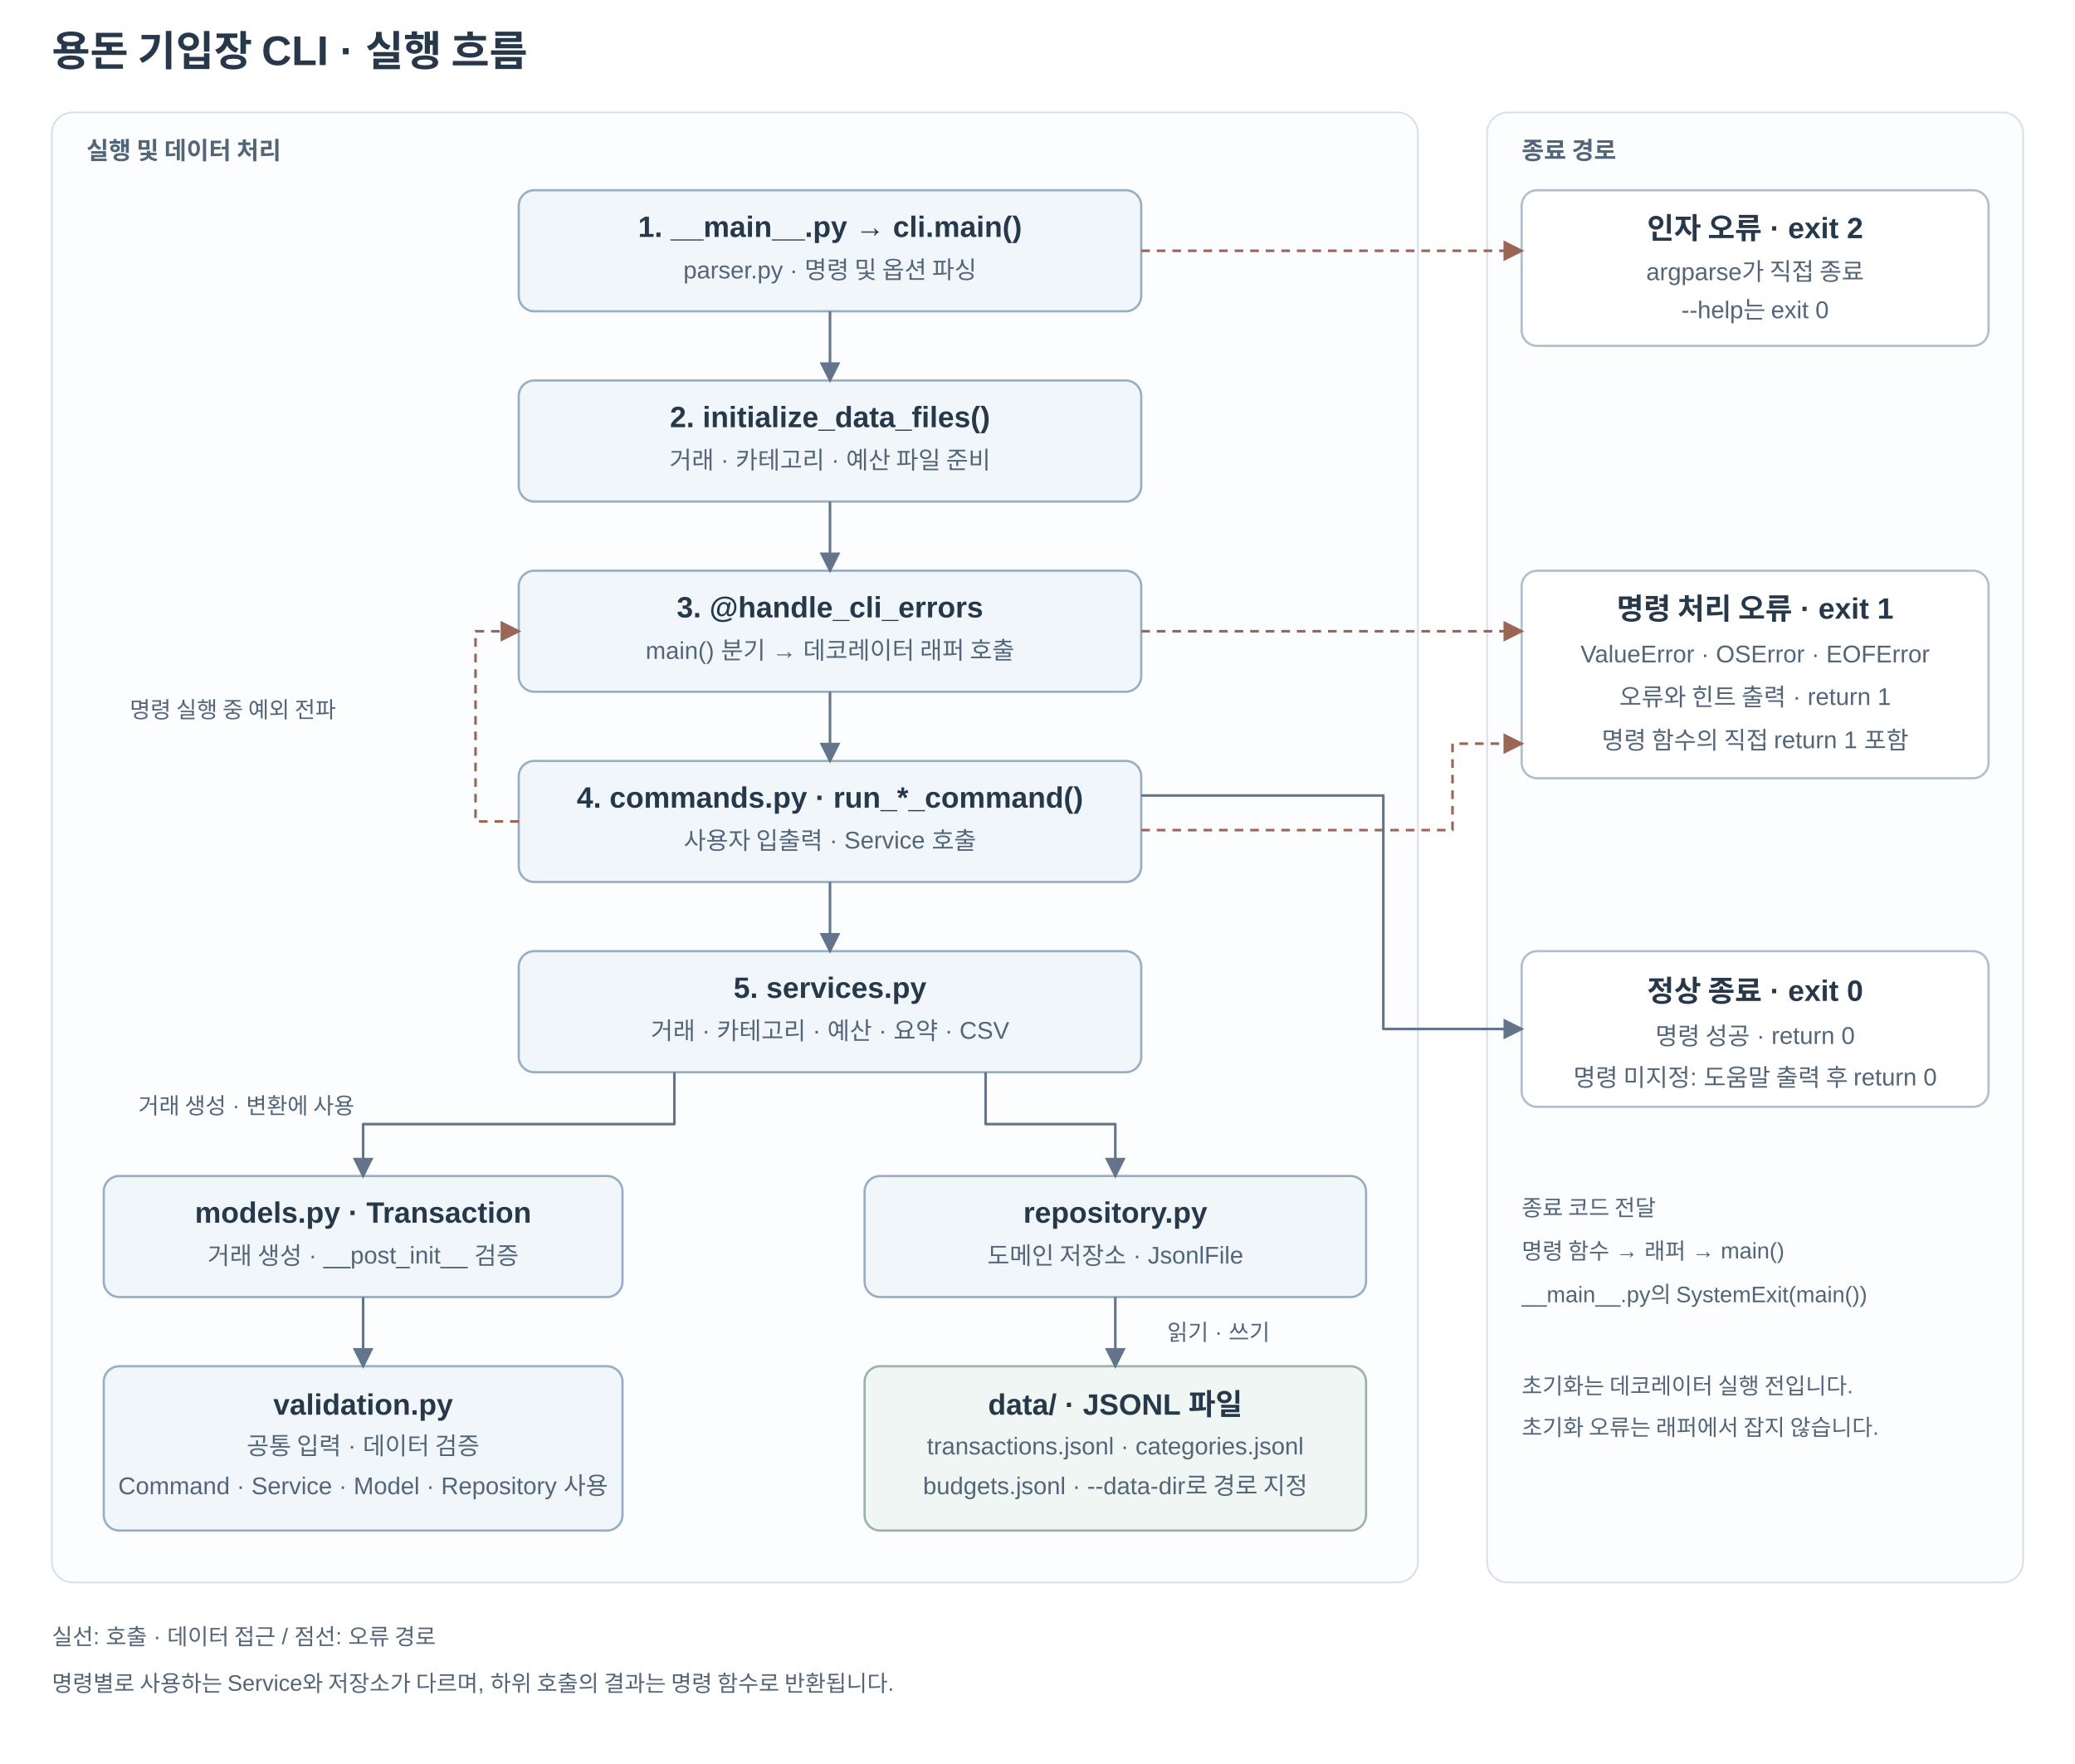
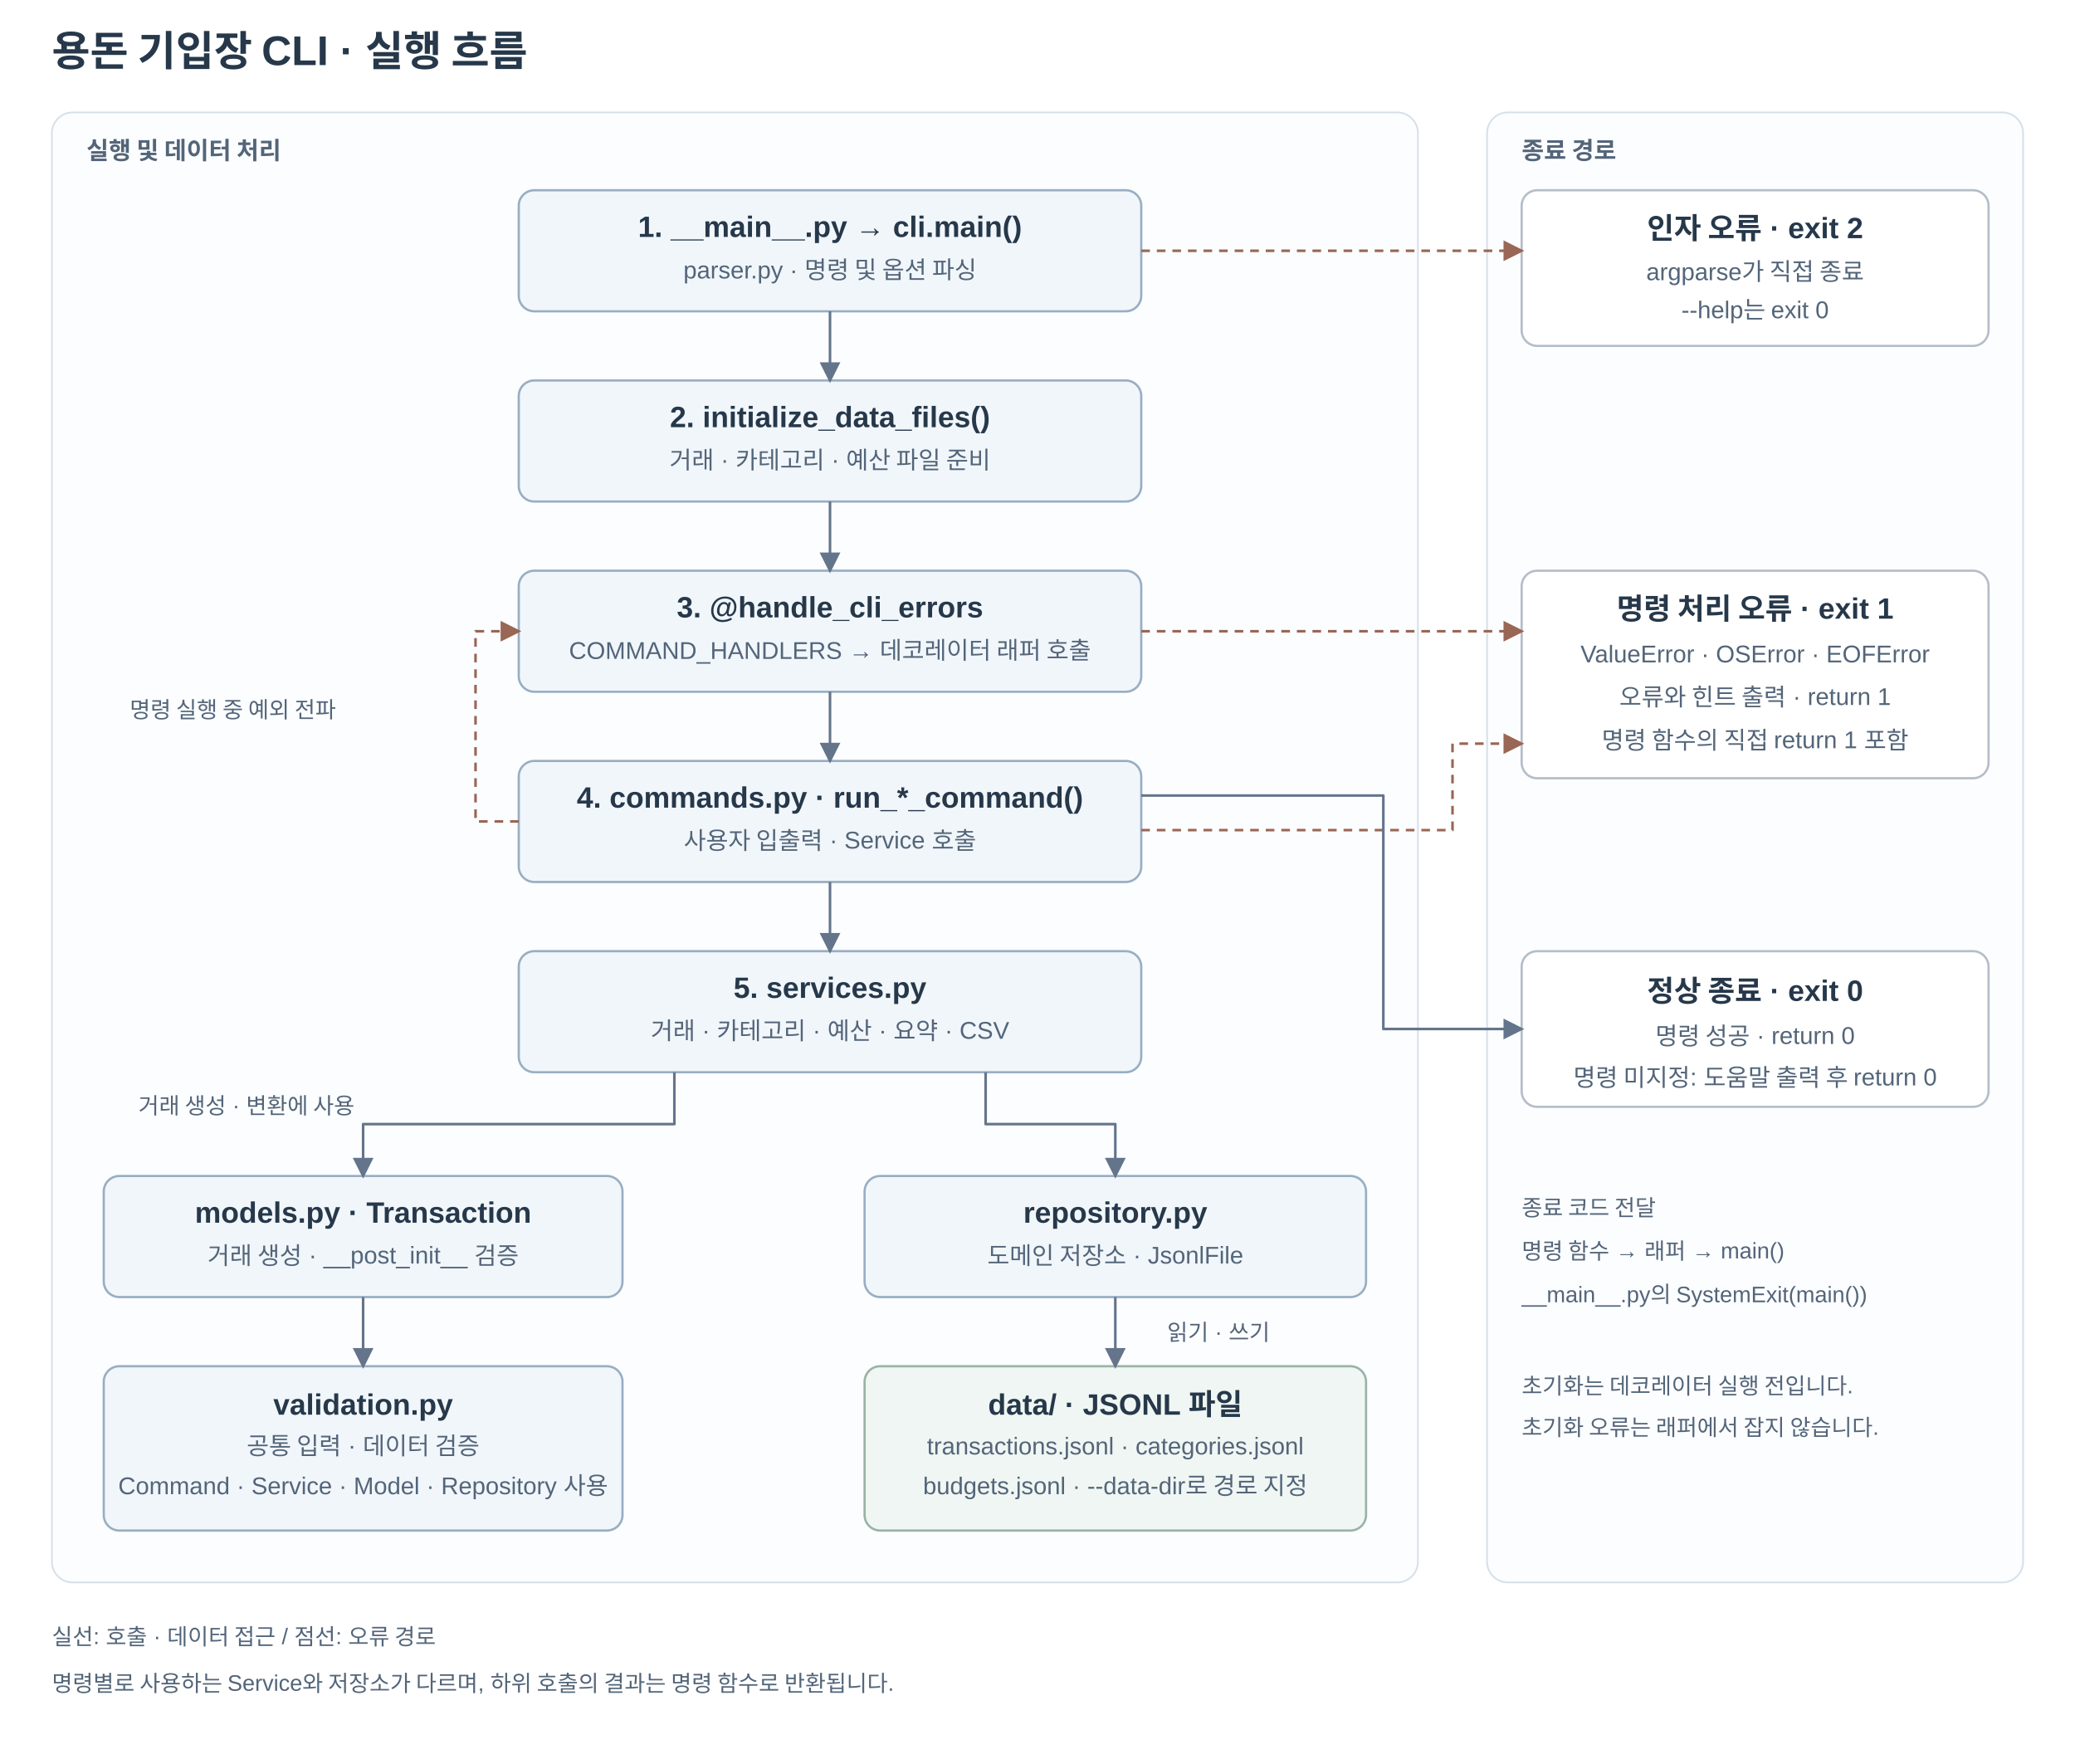
<svg xmlns="http://www.w3.org/2000/svg" width="1200" height="1020" viewBox="0 0 1200 1020" role="img" aria-labelledby="title desc">
  <defs>
    <marker id="arrow" markerWidth="8" markerHeight="8" refX="7" refY="4" orient="auto">
      <path d="M0 0 L8 4 L0 8 Z" fill="#64748b" />
    </marker>
    <marker id="error-arrow" markerWidth="8" markerHeight="8" refX="7" refY="4" orient="auto">
      <path d="M0 0 L8 4 L0 8 Z" fill="#9a6655" />
    </marker>
    <style>
      text { font-family:-apple-system,BlinkMacSystemFont,"Segoe UI","Noto Sans KR",Arial,sans-serif; fill:#26384a; }
      .heading { font-size:24px; font-weight:700; }
      .section { font-size:14px; font-weight:600; fill:#536579; }
      .title { font-size:17px; font-weight:600; text-anchor:middle; }
      .sub { font-size:14px; fill:#536579; text-anchor:middle; }
      .small { font-size:13px; fill:#536579; }
      .group { fill:#fcfdff; stroke:#d7e0e9; stroke-width:1; }
      .box { fill:#f1f6fb; stroke:#98aec3; stroke-width:1.3; }
      .data { fill:#f0f6f3; stroke:#9ab3a6; stroke-width:1.3; }
      .exit { fill:#fff; stroke:#b4bec9; stroke-width:1.3; }
      .edge { fill:none; stroke:#64748b; stroke-width:1.5; marker-end:url(#arrow); stroke-linejoin:round; }
      .error { fill:none; stroke:#9a6655; stroke-width:1.5; stroke-dasharray:5 4; marker-end:url(#error-arrow); stroke-linejoin:round; }
    </style>
  </defs>
  <rect width="1200" height="1020" fill="#fff" />
  <text class="heading" x="30" y="38">용돈 기입장 CLI · 실행 흐름</text>
  <rect class="group" x="30" y="65" width="790" height="850" rx="12" />
  <text class="section" x="50" y="92">실행 및 데이터 처리</text>
  <rect class="group" x="860" y="65" width="310" height="850" rx="12" />
  <text class="section" x="880" y="92">종료 경로</text>
  <rect class="box" x="300" y="110" width="360" height="70" rx="9" />
  <text class="title" x="480" y="137">1. __main__.py → cli.main()</text>
  <text class="sub" x="480" y="161">parser.py · 명령 및 옵션 파싱</text>
  <rect class="box" x="300" y="220" width="360" height="70" rx="9" />
  <text class="title" x="480" y="247">2. initialize_data_files()</text>
  <text class="sub" x="480" y="271">거래 · 카테고리 · 예산 파일 준비</text>
  <rect class="box" x="300" y="330" width="360" height="70" rx="9" />
  <text class="title" x="480" y="357">3. @handle_cli_errors</text>
-   <text class="sub" x="480" y="381">main() 분기 → 데코레이터 래퍼 호출</text>
+   <text class="sub" x="480" y="381">COMMAND_HANDLERS → 데코레이터 래퍼 호출</text>
  <rect class="box" x="300" y="440" width="360" height="70" rx="9" />
  <text class="title" x="480" y="467">4. commands.py · run_*_command()</text>
  <text class="sub" x="480" y="491">사용자 입출력 · Service 호출</text>
  <rect class="box" x="300" y="550" width="360" height="70" rx="9" />
  <text class="title" x="480" y="577">5. services.py</text>
  <text class="sub" x="480" y="601">거래 · 카테고리 · 예산 · 요약 · CSV</text>
  <rect class="box" x="60" y="680" width="300" height="70" rx="9" />
  <text class="title" x="210" y="707">models.py · Transaction</text>
  <text class="sub" x="210" y="731">거래 생성 · __post_init__ 검증</text>
  <rect class="box" x="500" y="680" width="290" height="70" rx="9" />
  <text class="title" x="645" y="707">repository.py</text>
  <text class="sub" x="645" y="731">도메인 저장소 · JsonlFile</text>
  <rect class="box" x="60" y="790" width="300" height="95" rx="9" />
  <text class="title" x="210" y="818">validation.py</text>
  <text class="sub" x="210" y="841">공통 입력 · 데이터 검증</text>
  <text class="sub" x="210" y="864">Command · Service · Model · Repository 사용</text>
  <rect class="data" x="500" y="790" width="290" height="95" rx="9" />
  <text class="title" x="645" y="818">data/ · JSONL 파일</text>
  <text class="sub" x="645" y="841">transactions.jsonl · categories.jsonl</text>
  <text class="sub" x="645" y="864">budgets.jsonl · --data-dir로 경로 지정</text>
  <path class="edge" d="M480 180 V220" />
  <path class="edge" d="M480 290 V330" />
  <path class="edge" d="M480 400 V440" />
  <path class="edge" d="M480 510 V550" />
  <path class="edge" d="M390 620 V650 H210 V680" />
  <path class="edge" d="M570 620 V650 H645 V680" />
  <path class="edge" d="M210 750 V790" />
  <path class="edge" d="M645 750 V790" />
  <text class="small" x="80" y="644">거래 생성 · 변환에 사용</text>
  <text class="small" x="675" y="775">읽기 · 쓰기</text>
  <rect class="exit" x="880" y="110" width="270" height="90" rx="9" />
  <text class="title" x="1015" y="138">인자 오류 · exit 2</text>
  <text class="sub" x="1015" y="162">argparse가 직접 종료</text>
  <text class="sub" x="1015" y="184">--help는 exit 0</text>
  <path class="error" d="M660 145 H880" />
  <rect class="exit" x="880" y="330" width="270" height="120" rx="9" />
  <text class="title" x="1015" y="358">명령 처리 오류 · exit 1</text>
  <text class="sub" x="1015" y="383">ValueError · OSError · EOFError</text>
  <text class="sub" x="1015" y="408">오류와 힌트 출력 · return 1</text>
  <text class="sub" x="1015" y="433">명령 함수의 직접 return 1 포함</text>
  <path class="error" d="M660 365 H880" />
  <path class="error" d="M300 475 H275 V365 H300" />
  <text class="small" x="75" y="415">명령 실행 중 예외 전파</text>
  <path class="error" d="M660 480 H840 V430 H880" />
  <rect class="exit" x="880" y="550" width="270" height="90" rx="9" />
  <text class="title" x="1015" y="579">정상 종료 · exit 0</text>
  <text class="sub" x="1015" y="604">명령 성공 · return 0</text>
  <text class="sub" x="1015" y="628">명령 미지정: 도움말 출력 후 return 0</text>
  <path class="edge" d="M660 460 H800 V595 H880" />
  <text class="small" x="880" y="703">종료 코드 전달</text>
  <text class="small" x="880" y="728">명령 함수 → 래퍼 → main()</text>
  <text class="small" x="880" y="753">__main__.py의 SystemExit(main())</text>
  <text class="small" x="880" y="806">초기화는 데코레이터 실행 전입니다.</text>
  <text class="small" x="880" y="830">초기화 오류는 래퍼에서 잡지 않습니다.</text>
  <text class="small" x="30" y="951">실선: 호출 · 데이터 접근    /    점선: 오류 경로</text>
  <text class="small" x="30" y="978">명령별로 사용하는 Service와 저장소가 다르며, 하위 호출의 결과는 명령 함수로 반환됩니다.</text>
</svg>
